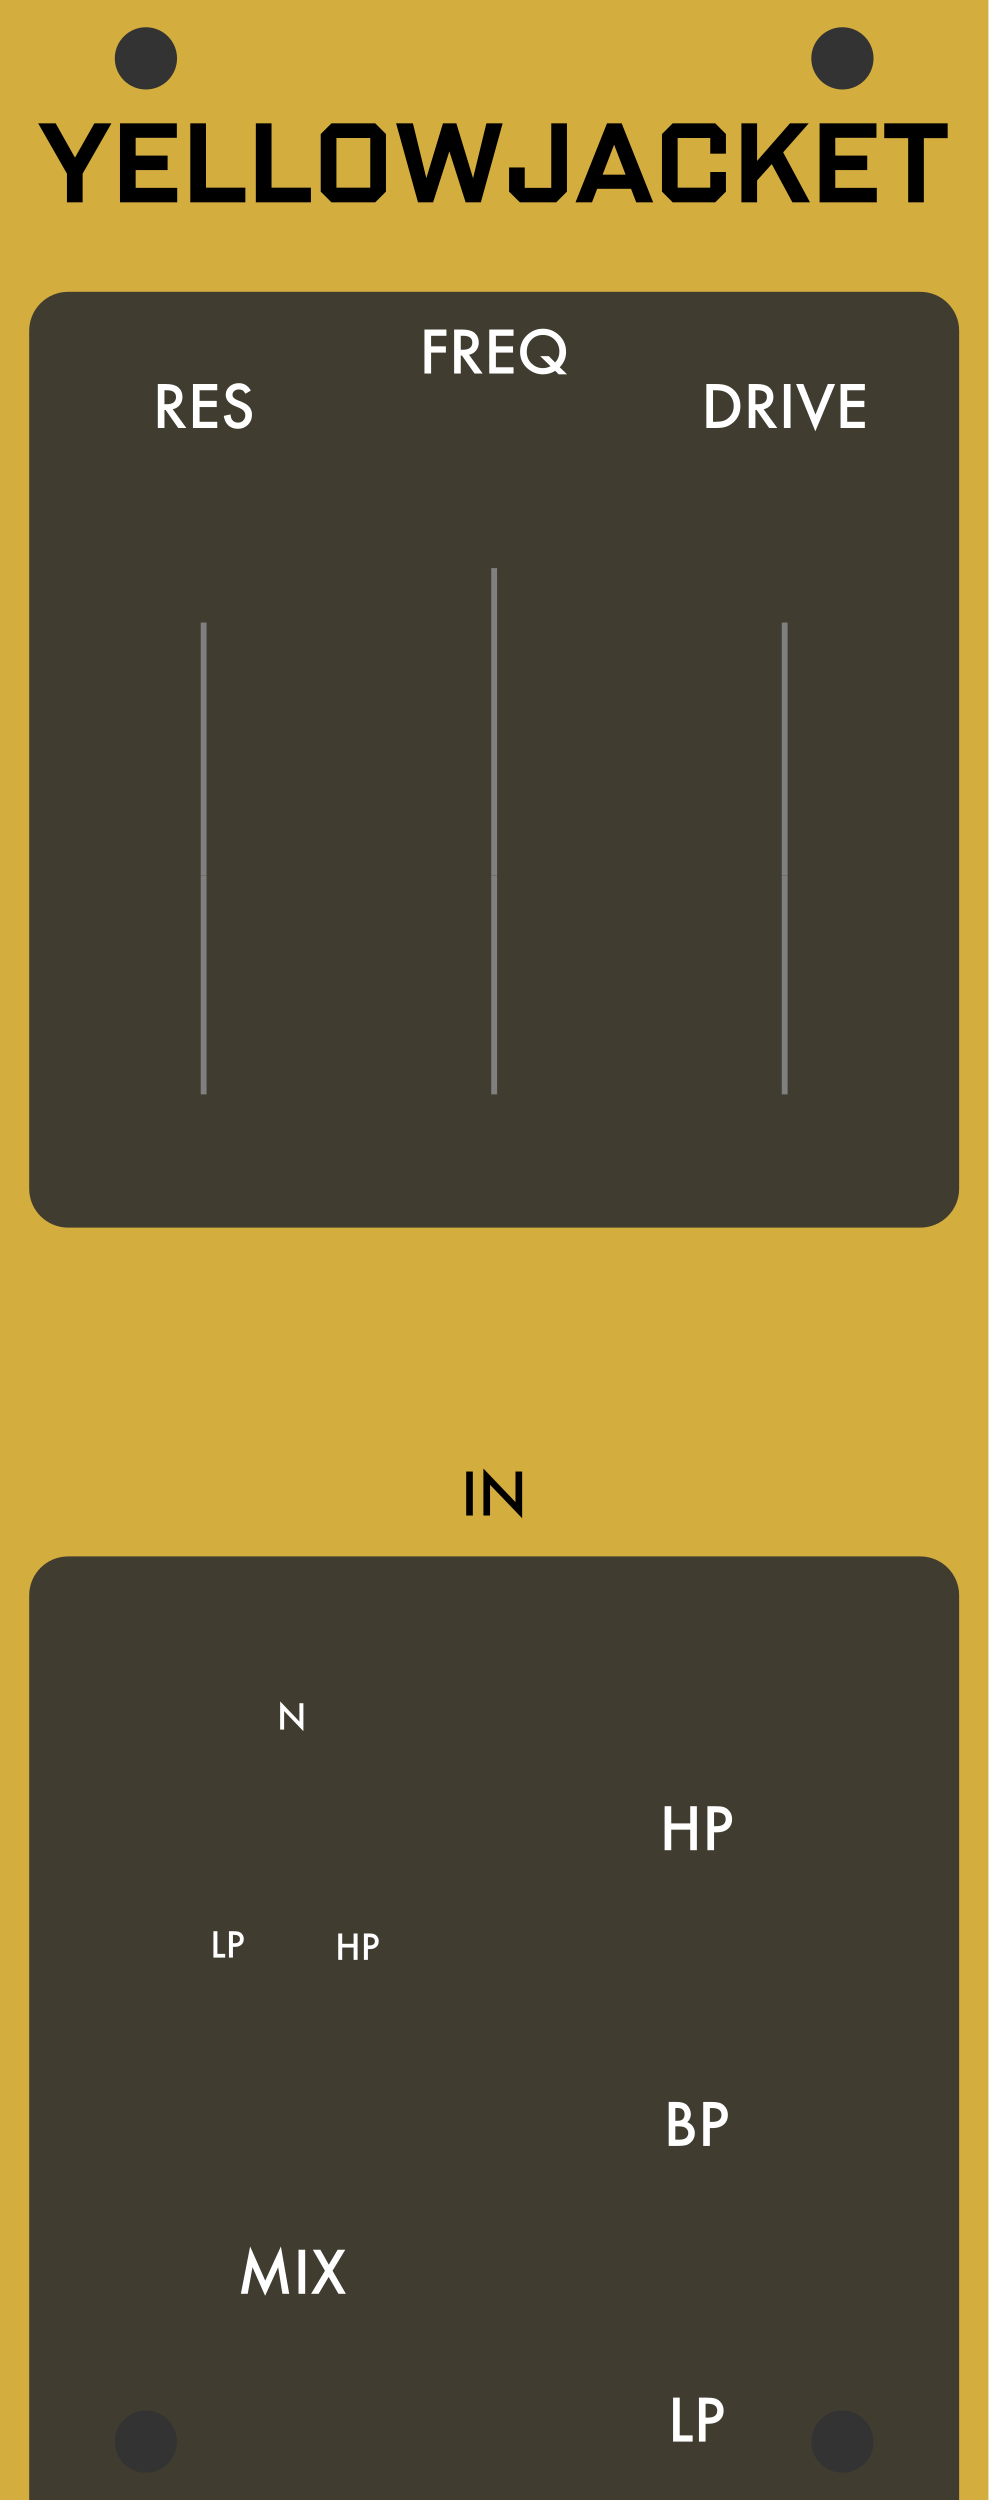
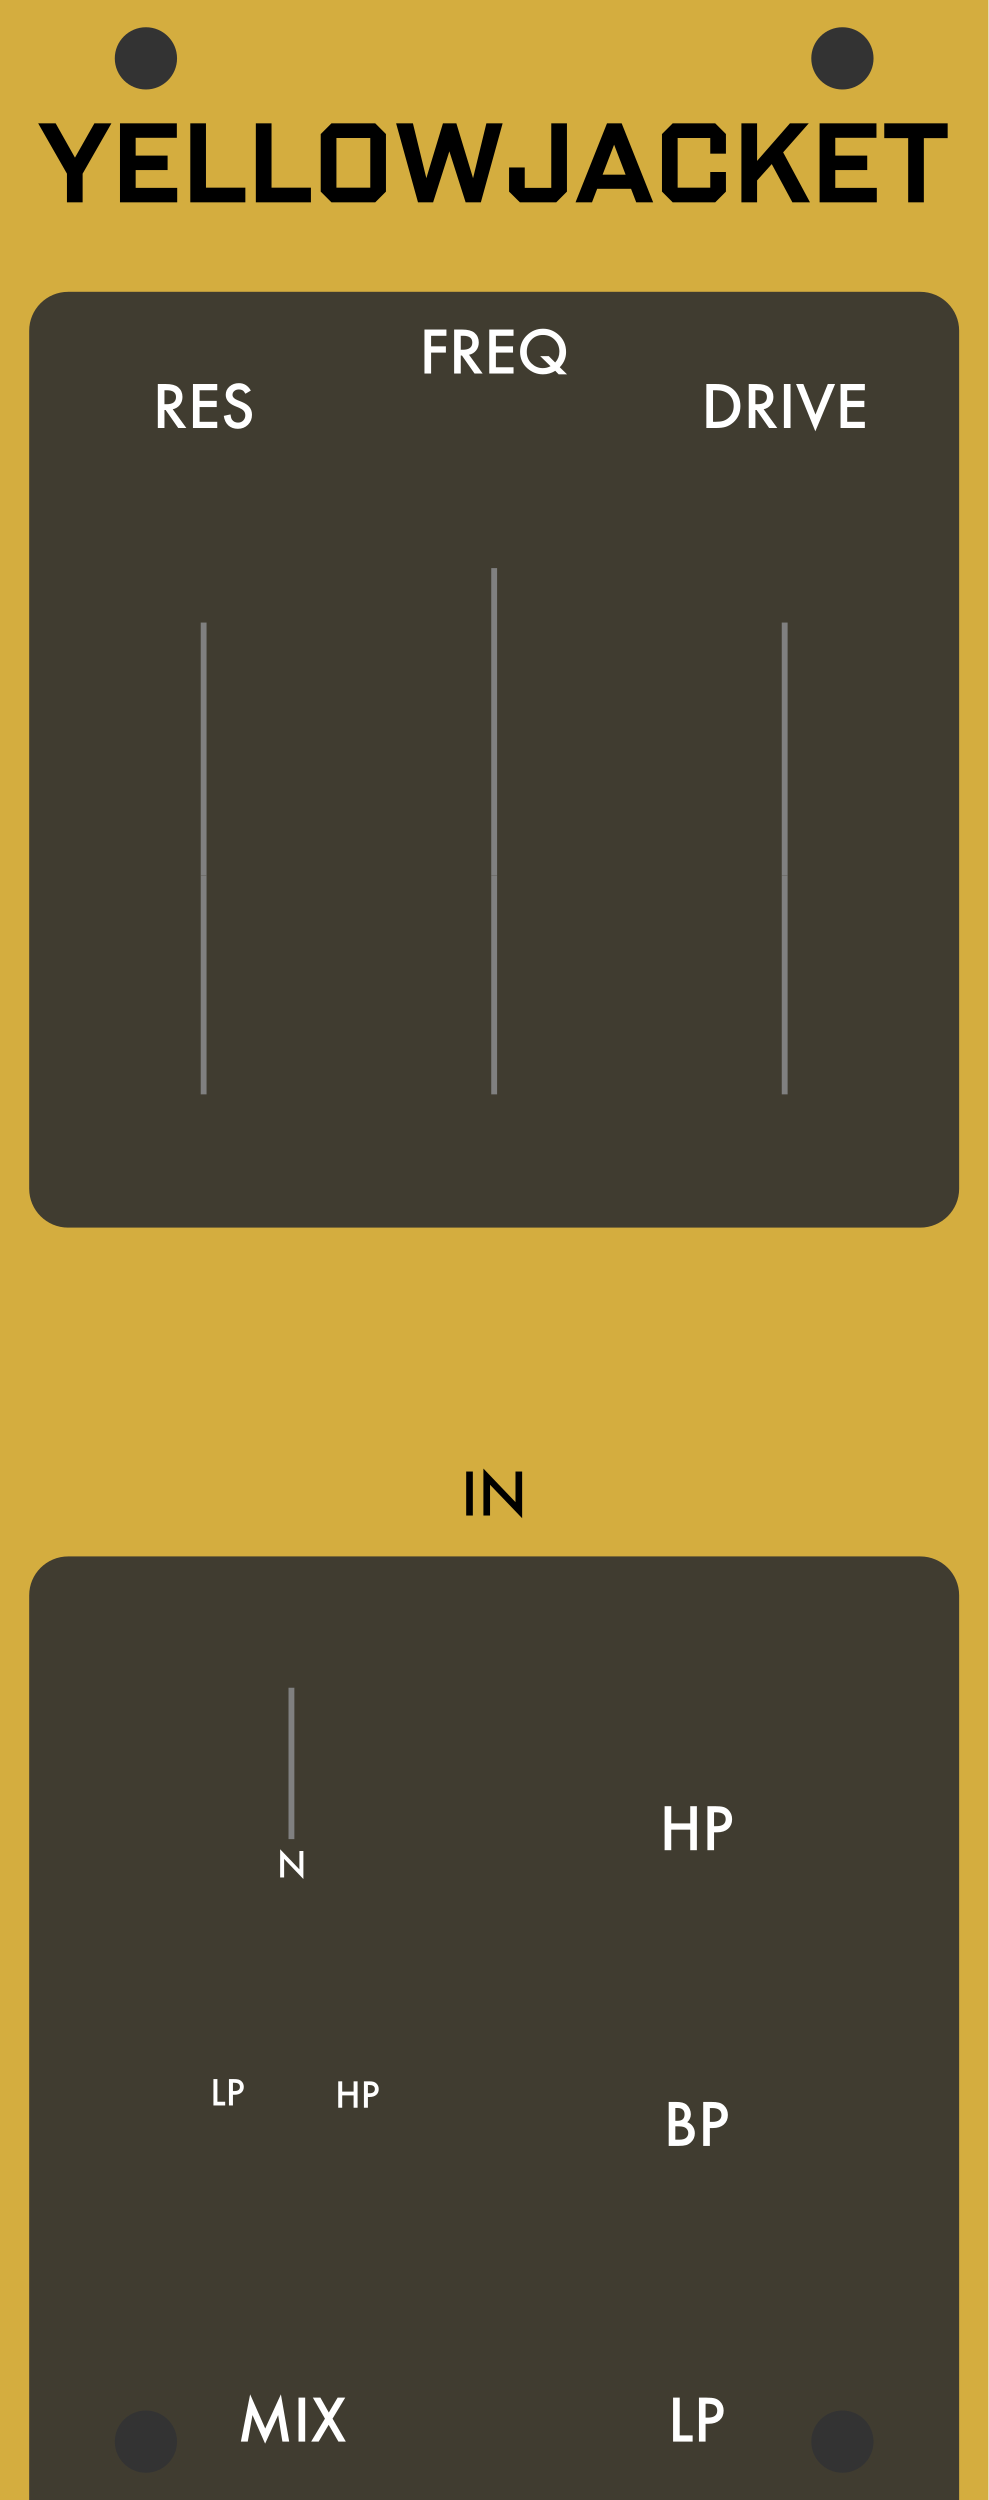
<svg xmlns="http://www.w3.org/2000/svg" version="1.1" width="50.8mm" height="128.5mm" viewBox="0 0 50.8 128.5">
  <g id="panel">
    <rect x="0" y="0" width="50.8" height="128.5" fill="#d4ad3f" />
    <rect class="zone" x="1.50" y="15.00" width="47.80" height="48.10" rx="2.00" fill="#2e2e2e" fill-opacity="0.89" />
    <rect class="zone" x="1.50" y="80.00" width="47.80" height="50.50" rx="2.00" fill="#2e2e2e" fill-opacity="0.89" />
    <circle cx="7.5" cy="3.0" r="1.6" fill="#333333" />
    <circle cx="43.3" cy="3.0" r="1.6" fill="#333333" />
    <circle cx="7.5" cy="125.5" r="1.6" fill="#333333" />
    <circle cx="43.3" cy="125.5" r="1.6" fill="#333333" />
    <rect x="10.317" y="45.0" width="0.3" height="11.25" fill="#808080" />
    <rect x="25.25" y="45.0" width="0.3" height="11.25" fill="#808080" />
    <rect x="40.183" y="45.0" width="0.3" height="11.25" fill="#808080" />
    <rect x="10.317" y="32.0" width="0.3" height="13.0" fill="#808080" />
    <rect x="25.25" y="29.2" width="0.3" height="15.8" fill="#808080" />
    <rect x="40.183" y="32.0" width="0.3" height="13.0" fill="#808080" />
+     <rect x="14.83" y="86.75" width="0.3" height="7.78" fill="#808080" />
    <path fill="#000000" d="M3.441 10.4H4.247V8.927L5.726 6.34H4.851L3.853 8.103L2.861 6.34H1.962L3.441 8.927Z M6.167 10.4H9.108V9.658H6.973V8.741H8.615V7.999H6.973V7.082H9.09V6.34H6.167Z M9.781 10.4H12.611V9.646H10.587V6.34H9.781Z M13.15 10.4H15.981V9.646H13.957V6.34H13.15Z M17.036 10.4H19.287L19.838 9.849V6.891L19.287 6.34H17.036L16.485 6.891V9.849ZM17.292 9.646V7.094H19.032V9.646Z M21.485 10.4H22.262L23.097 7.778L23.933 10.4H24.716L25.835 6.34H25L24.315 9.159L23.457 6.34H22.767L21.914 9.159L21.224 6.34H20.36Z M26.722 10.4H28.59L29.141 9.849V6.34H28.335V9.658H26.972V8.608H26.166V9.849Z M29.582 10.4H30.429L30.695 9.704H32.435L32.702 10.4H33.572L31.954 6.34H31.2ZM30.974 8.979 31.565 7.436 32.157 8.979Z M34.576 10.4H36.762L37.313 9.849V8.84H36.507V9.646H34.831V7.094H36.507V7.9H37.313V6.891L36.762 6.34H34.576L34.025 6.891V9.849Z M38.108 10.4H38.914V9.275L39.668 8.434L40.729 10.4H41.634L40.254 7.831L41.57 6.34H40.602L38.914 8.271V6.34H38.108Z M42.127 10.4H45.068V9.658H42.933V8.741H44.575V7.999H42.933V7.082H45.05V6.34H42.127Z M46.68 10.4H47.486V7.1H48.71V6.34H45.451V7.1H46.68Z" />
    <path fill="#ffffff" d="M8.878 21.036 9.578 22.0H9.161L8.515 21.074H8.453V22.0H8.112V19.738H8.512Q8.96 19.738 9.159 19.907Q9.379 20.094 9.379 20.402Q9.379 20.642 9.241 20.815Q9.104 20.988 8.878 21.036ZM8.453 20.777H8.562Q9.047 20.777 9.047 20.406Q9.047 20.059 8.575 20.059H8.453Z M11.166 20.059H10.259V20.603H11.14V20.923H10.259V21.679H11.166V22.0H9.918V19.738H11.166Z M12.893 20.075 12.616 20.239Q12.539 20.104 12.468 20.063Q12.395 20.017 12.279 20.017Q12.137 20.017 12.044 20.097Q11.95 20.176 11.95 20.296Q11.95 20.462 12.196 20.563L12.422 20.655Q12.697 20.767 12.824 20.927Q12.952 21.087 12.952 21.32Q12.952 21.632 12.744 21.836Q12.534 22.041 12.224 22.041Q11.929 22.041 11.737 21.867Q11.548 21.692 11.502 21.376L11.847 21.3Q11.871 21.499 11.929 21.575Q12.035 21.722 12.237 21.722Q12.397 21.722 12.502 21.615Q12.608 21.508 12.608 21.344Q12.608 21.278 12.589 21.223Q12.571 21.168 12.532 21.122Q12.493 21.076 12.432 21.035Q12.37 20.995 12.285 20.958L12.067 20.868Q11.603 20.671 11.603 20.293Q11.603 20.039 11.797 19.867Q11.992 19.694 12.282 19.694Q12.673 19.694 12.893 20.075Z" />
    <path fill="#ffffff" d="M22.946 17.259H22.158V17.803H22.919V18.123H22.158V19.2H21.817V16.938H22.946Z M24.108 18.236 24.808 19.2H24.391L23.745 18.274H23.683V19.2H23.342V16.938H23.742Q24.19 16.938 24.389 17.107Q24.609 17.294 24.609 17.602Q24.609 17.842 24.471 18.015Q24.334 18.188 24.108 18.236ZM23.683 17.977H23.792Q24.276 17.977 24.276 17.606Q24.276 17.259 23.805 17.259H23.683Z M26.396 17.259H25.489V17.803H26.37V18.123H25.489V18.879H26.396V19.2H25.148V16.938H26.396Z M29.146 19.241H28.716L28.539 19.059Q28.256 19.241 27.909 19.241Q27.46 19.241 27.111 18.936Q26.732 18.601 26.732 18.079Q26.732 17.568 27.09 17.227Q27.439 16.896 27.914 16.896Q28.344 16.896 28.686 17.186Q29.096 17.534 29.096 18.096Q29.096 18.535 28.772 18.876ZM28.207 18.305 28.535 18.632Q28.752 18.406 28.752 18.074Q28.752 17.709 28.51 17.463Q28.268 17.217 27.909 17.217Q27.546 17.217 27.312 17.463Q27.076 17.707 27.076 18.082Q27.076 18.449 27.319 18.681Q27.572 18.922 27.898 18.922Q28.119 18.922 28.297 18.821L27.766 18.305Z" />
    <path fill="#ffffff" d="M36.307 22.0V19.738H36.782Q37.123 19.738 37.321 19.806Q37.533 19.872 37.706 20.03Q38.056 20.349 38.056 20.869Q38.056 21.391 37.691 21.713Q37.508 21.874 37.308 21.937Q37.12 22.0 36.776 22.0ZM36.649 21.679H36.802Q37.032 21.679 37.185 21.631Q37.337 21.58 37.46 21.468Q37.712 21.238 37.712 20.869Q37.712 20.497 37.463 20.266Q37.239 20.059 36.802 20.059H36.649Z M39.252 21.036 39.952 22.0H39.534L38.888 21.074H38.827V22.0H38.485V19.738H38.885Q39.334 19.738 39.533 19.907Q39.753 20.094 39.753 20.402Q39.753 20.642 39.615 20.815Q39.477 20.988 39.252 21.036ZM38.827 20.777H38.935Q39.42 20.777 39.42 20.406Q39.42 20.059 38.948 20.059H38.827Z M40.633 19.738V22.0H40.292V19.738Z M41.291 19.738 41.916 21.306 42.55 19.738H42.924L41.909 22.17L40.917 19.738Z M44.453 20.059H43.546V20.603H44.427V20.923H43.546V21.679H44.453V22.0H43.205V19.738H44.453Z" />
    <path fill="#000000" d="M24.304 75.638V77.9H23.962V75.638Z M24.847 77.9V75.484L26.496 77.21V75.638H26.838V78.038L25.188 76.317V77.9Z" />
    <path fill="#ffffff" d="M34.502 93.723H35.478V92.838H35.819V95.1H35.478V94.044H34.502V95.1H34.161V92.838H34.502Z M36.702 94.182V95.1H36.361V92.838H36.748Q37.032 92.838 37.177 92.878Q37.323 92.917 37.435 93.027Q37.63 93.218 37.63 93.508Q37.63 93.818 37.422 94Q37.214 94.182 36.861 94.182ZM36.702 93.865H36.83Q37.3 93.865 37.3 93.503Q37.3 93.153 36.815 93.153H36.702Z" />
    <path fill="#ffffff" d="M34.371 110.3V108.038H34.71Q34.938 108.038 35.072 108.073Q35.209 108.109 35.302 108.192Q35.397 108.279 35.453 108.407Q35.51 108.538 35.51 108.671Q35.51 108.914 35.324 109.083Q35.504 109.144 35.608 109.298Q35.714 109.45 35.714 109.653Q35.714 109.918 35.526 110.101Q35.414 110.214 35.273 110.258Q35.119 110.3 34.888 110.3ZM34.712 109.009H34.819Q35.009 109.009 35.098 108.925Q35.187 108.841 35.187 108.677Q35.187 108.517 35.096 108.435Q35.005 108.352 34.832 108.352H34.712ZM34.712 109.979H34.923Q35.154 109.979 35.263 109.888Q35.377 109.79 35.377 109.639Q35.377 109.493 35.267 109.393Q35.16 109.295 34.885 109.295H34.712Z M36.486 109.382V110.3H36.145V108.038H36.531Q36.815 108.038 36.96 108.078Q37.107 108.117 37.218 108.227Q37.413 108.418 37.413 108.708Q37.413 109.018 37.205 109.2Q36.997 109.382 36.644 109.382ZM36.486 109.065H36.613Q37.084 109.065 37.084 108.703Q37.084 108.353 36.599 108.353H36.486Z" />
-     <path fill="#ffffff" d="M12.381 117.9 12.857 115.468 13.633 117.226 14.438 115.468 14.865 117.9H14.515L14.297 116.535L13.627 118.004L12.977 116.533L12.734 117.9Z M15.686 115.638V117.9H15.344V115.638Z M16.702 116.718 16.08 115.638H16.468L16.9 116.404L17.354 115.638H17.745L17.093 116.718L17.777 117.9H17.395L16.894 117.034L16.378 117.9H15.992Z" />
+     <path fill="#ffffff" d="M12.381 125.5 12.857 123.068 13.633 124.826 14.438 123.068 14.865 125.5H14.515L14.297 124.135L13.627 125.604L12.977 124.133L12.734 125.5Z M15.686 123.238V125.5H15.344V123.238Z M16.702 124.318 16.08 123.238H16.468L16.9 124.004L17.354 123.238H17.745L17.093 124.318L17.777 125.5H17.395L16.894 124.634L16.378 125.5H15.992Z" />
    <path fill="#ffffff" d="M34.937 123.238V125.179H35.602V125.5H34.596V123.238Z M36.267 124.582V125.5H35.926V123.238H36.313Q36.597 123.238 36.742 123.278Q36.888 123.317 37 123.427Q37.195 123.618 37.195 123.908Q37.195 124.218 36.987 124.4Q36.779 124.582 36.425 124.582ZM36.267 124.265H36.395Q36.865 124.265 36.865 123.903Q36.865 123.553 36.38 123.553H36.267Z" />
  </g>
  <g id="values">
-     <path fill="#ffffff" d="M11.175 99.264V100.429H11.574V100.622H10.97V99.264Z M11.973 100.07V100.622H11.768V99.264H12Q12.171 99.264 12.258 99.288Q12.346 99.312 12.413 99.378Q12.53 99.492 12.53 99.666Q12.53 99.852 12.405 99.961Q12.28 100.07 12.068 100.07ZM11.973 99.881H12.05Q12.332 99.881 12.332 99.664Q12.332 99.453 12.041 99.453H11.973Z" />
-     <path fill="#ffffff" d="M14.399 88.9V87.451L15.389 88.486V87.543H15.594V88.983L14.604 87.95V88.9Z" />
-     <path fill="#ffffff" d="M17.589 99.91H18.175V99.379H18.38V100.736H18.175V100.102H17.589V100.736H17.385V99.379H17.589Z M18.91 100.185V100.736H18.705V99.379H18.937Q19.107 99.379 19.194 99.403Q19.282 99.426 19.349 99.492Q19.466 99.607 19.466 99.781Q19.466 99.967 19.341 100.076Q19.216 100.185 19.004 100.185ZM18.91 99.995H18.986Q19.268 99.995 19.268 99.778Q19.268 99.568 18.977 99.568H18.91Z" />
+     <path fill="#ffffff" d="M11.175 106.864V108.029H11.574V108.222H10.97V106.864Z M11.973 107.67V108.222H11.768V106.864H12Q12.171 106.864 12.258 106.888Q12.346 106.912 12.413 106.978Q12.53 107.092 12.53 107.266Q12.53 107.452 12.405 107.561Q12.28 107.67 12.068 107.67ZM11.973 107.481H12.05Q12.332 107.481 12.332 107.264Q12.332 107.053 12.041 107.053H11.973Z" />
+     <path fill="#ffffff" d="M14.399 96.5V95.051L15.389 96.086V95.143H15.594V96.583L14.604 95.55V96.5Z" />
+     <path fill="#ffffff" d="M17.589 107.51H18.175V106.979H18.38V108.336H18.175V107.702H17.589V108.336H17.385V106.979H17.589Z M18.91 107.785V108.336H18.705V106.979H18.937Q19.107 106.979 19.194 107.003Q19.282 107.026 19.349 107.092Q19.466 107.207 19.466 107.381Q19.466 107.567 19.341 107.676Q19.216 107.785 19.004 107.785ZM18.91 107.595H18.986Q19.268 107.595 19.268 107.378Q19.268 107.168 18.977 107.168H18.91Z" />
  </g>
  <g id="components" style="display:none">
    <circle id="RES_PARAM#RoundBlackKnob" cx="10.467" cy="32.0" r="2" fill="#ff0000" />
    <circle id="FREQ_PARAM#RoundBigBlackKnob" cx="25.4" cy="29.2" r="2" fill="#ff0000" />
    <circle id="DRIVE_PARAM#RoundBlackKnob" cx="40.333" cy="32.0" r="2" fill="#ff0000" />
    <circle id="RES_CV_PARAM#Trimpot" cx="10.467" cy="45.0" r="2" fill="#ff0000" />
    <circle id="RES_INPUT#PJ301MPort" cx="10.467" cy="56.25" r="2" fill="#00ff00" />
    <circle id="FREQ_CV_PARAM#Trimpot" cx="25.4" cy="45.0" r="2" fill="#ff0000" />
    <circle id="FREQ_INPUT#PJ301MPort" cx="25.4" cy="56.25" r="2" fill="#00ff00" />
    <circle id="DRIVE_CV_PARAM#Trimpot" cx="40.333" cy="45.0" r="2" fill="#ff0000" />
    <circle id="DRIVE_INPUT#PJ301MPort" cx="40.333" cy="56.25" r="2" fill="#00ff00" />
+     <circle id="BLEND_INPUT#PJ301MPort" cx="14.98" cy="86.75" r="2" fill="#00ff00" />
    <circle id="AUDIO_INPUT#PJ301MPort" cx="20.55" cy="69.55" r="2" fill="#00ff00" />
    <circle id="AUDIO_INPUT_R#PJ301MPort" cx="30.25" cy="69.55" r="2" fill="#00ff00" />
    <circle id="HP_OUTPUT#PJ301MPort" cx="30.95" cy="86.75" r="2" fill="#0000ff" />
    <circle id="HP_OUTPUT_R#PJ301MPort" cx="40.65" cy="86.75" r="2" fill="#0000ff" />
-     <circle id="BLEND_PARAM#RoundBlackKnob" cx="14.997" cy="94.35" r="2" fill="#ff0000" />
+     <circle id="BLEND_PARAM#RoundBlackKnob" cx="14.997" cy="101.95" r="2" fill="#ff0000" />
    <circle id="BP_OUTPUT#PJ301MPort" cx="30.947" cy="101.95" r="2" fill="#0000ff" />
    <circle id="BP_OUTPUT_R#PJ301MPort" cx="40.647" cy="101.95" r="2" fill="#0000ff" />
-     <circle id="MIX_OUTPUT#PJ301MPort" cx="10.15" cy="109.55" r="2" fill="#0000ff" />
-     <circle id="MIX_OUTPUT_R#PJ301MPort" cx="19.85" cy="109.55" r="2" fill="#0000ff" />
+     <circle id="MIX_OUTPUT#PJ301MPort" cx="10.15" cy="117.15" r="2" fill="#0000ff" />
+     <circle id="MIX_OUTPUT_R#PJ301MPort" cx="19.85" cy="117.15" r="2" fill="#0000ff" />
    <circle id="LP_OUTPUT#PJ301MPort" cx="30.95" cy="117.15" r="2" fill="#0000ff" />
    <circle id="LP_OUTPUT_R#PJ301MPort" cx="40.65" cy="117.15" r="2" fill="#0000ff" />
  </g>
</svg>
